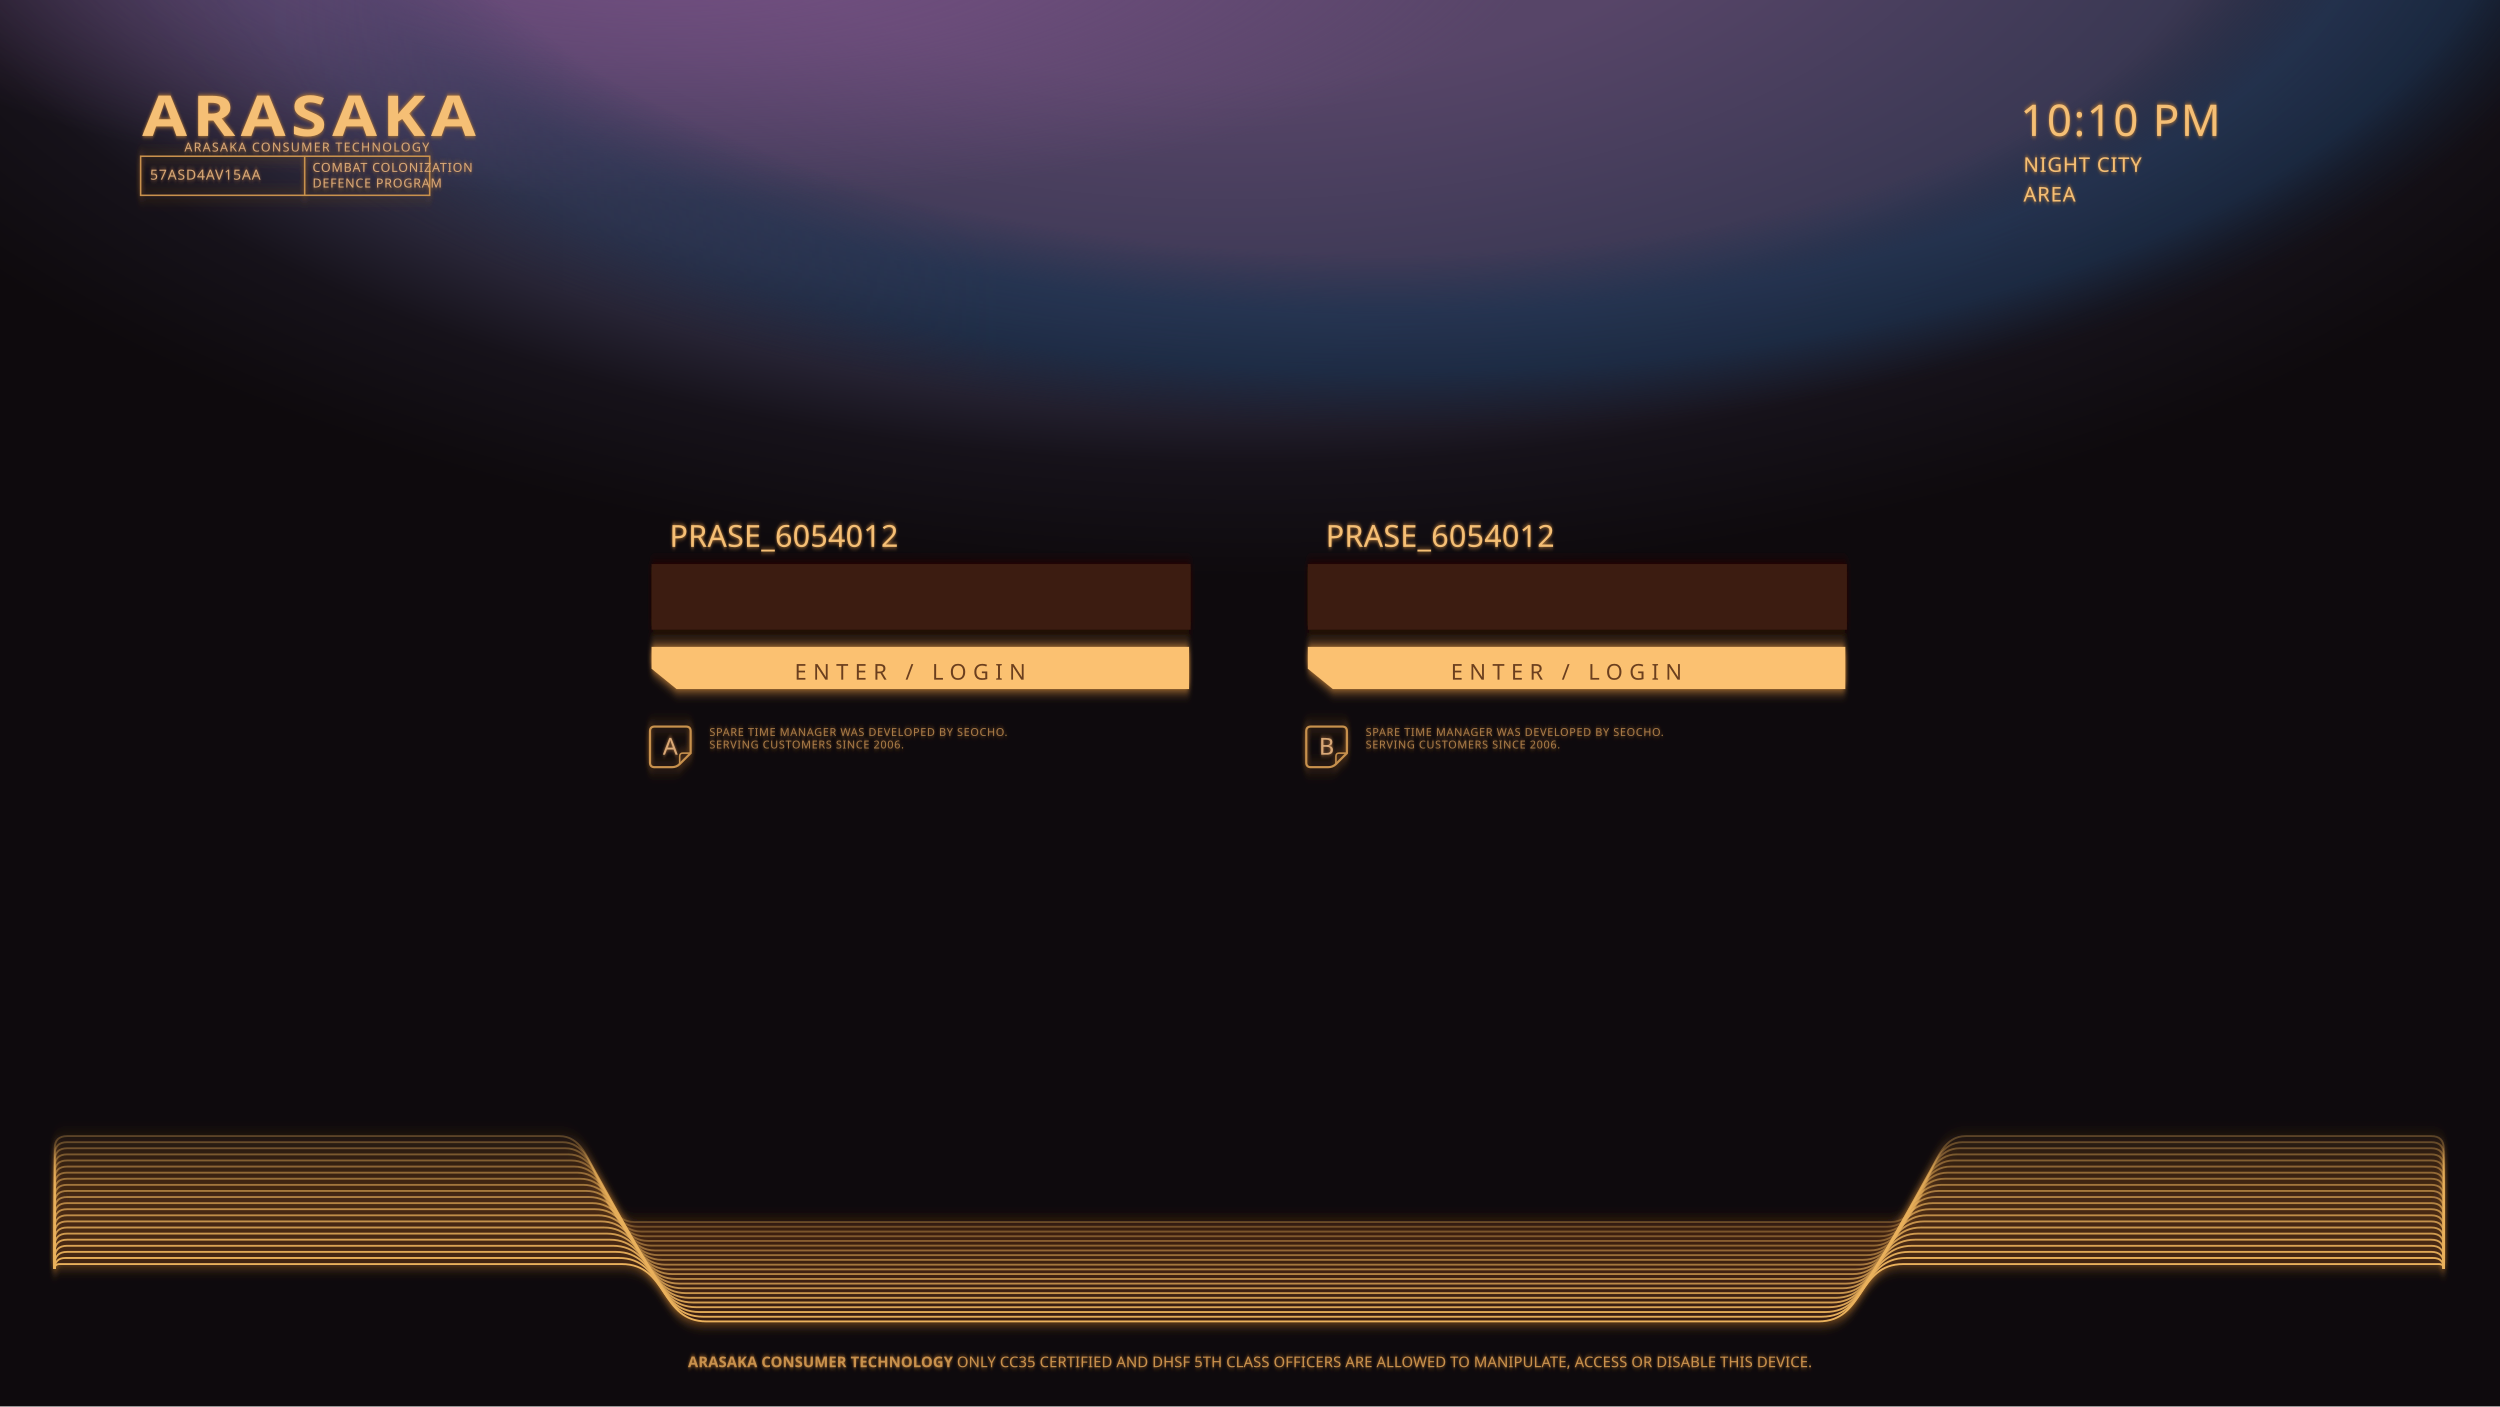
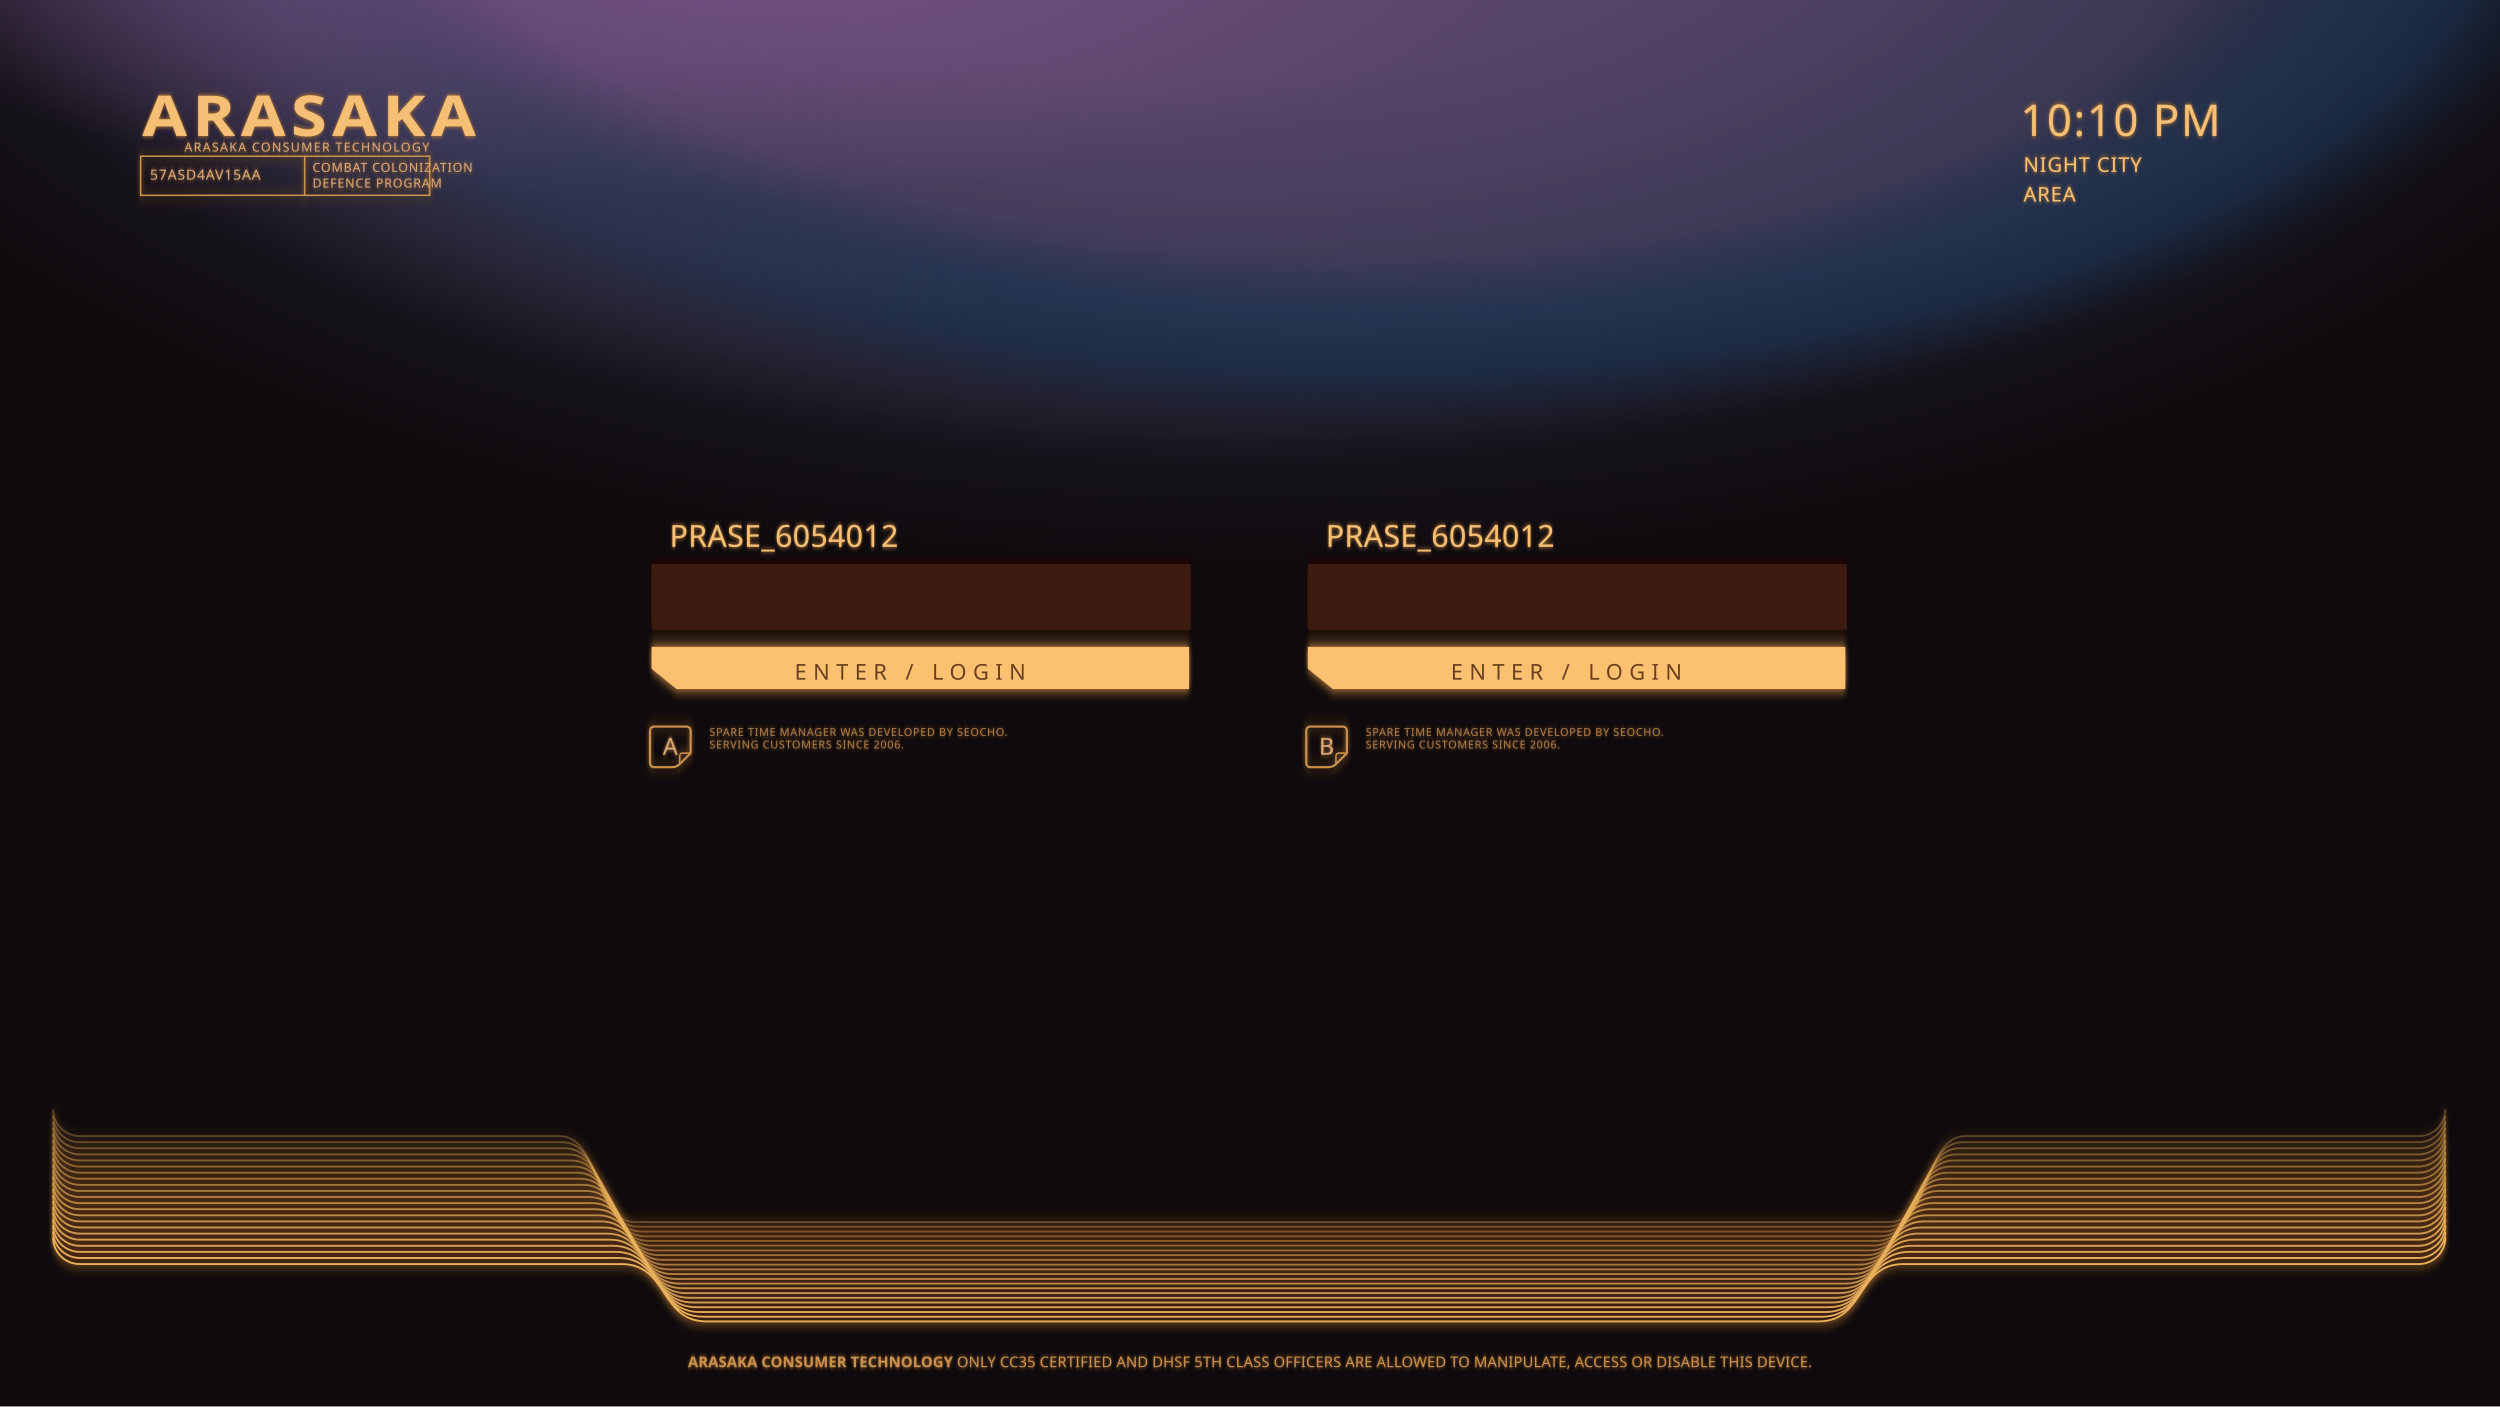
<svg xmlns="http://www.w3.org/2000/svg" width="1600" height="900" viewBox="0 0 1600 900">
  <defs>
    <radialGradient id="hazeblue" gradientUnits="userSpaceOnUse" cx="850" cy="-120" r="1000" gradientTransform="rotate(2 850 -120) translate(850 -120) scale(1 0.47) translate(-850 120)">
      <stop offset="0" stop-color="#223350" stop-opacity="0" />
      <stop offset="0.60" stop-color="#223350" stop-opacity="0" />
      <stop offset="0.68" stop-color="#223350" stop-opacity="0.85" />
      <stop offset="0.76" stop-color="#1a2c46" stop-opacity="0.80" />
      <stop offset="0.84" stop-color="#101d30" stop-opacity="0" />
    </radialGradient>
    <linearGradient id="hazebluefade" x1="0" y1="0" x2="1" y2="0">
      <stop offset="0" stop-color="#000000" />
      <stop offset="0.12" stop-color="#1a1a1a" />
      <stop offset="0.22" stop-color="#7a7a7a" />
      <stop offset="0.40" stop-color="#ffffff" />
      <stop offset="1" stop-color="#ffffff" />
    </linearGradient>
    <mask id="bluemask">
      <rect width="1600" height="900" fill="url(#hazebluefade)" />
    </mask>
    <radialGradient id="haze" gradientUnits="userSpaceOnUse" cx="770" cy="-120" r="1000" gradientTransform="rotate(1.3 770 -120) translate(770 -120) scale(1 0.49) translate(-770 120)">
      <stop offset="0" stop-color="#574568" />
      <stop offset="0.35" stop-color="#574568" />
      <stop offset="0.66" stop-color="#3a3853" />
      <stop offset="0.85" stop-color="#16121a" />
      <stop offset="1" stop-color="#0e0a0d" />
    </radialGradient>
    <radialGradient id="hazelobe" gradientUnits="userSpaceOnUse" cx="430" cy="-40" r="560" gradientTransform="translate(430 -40) scale(1 0.30) translate(-430 40)">
      <stop offset="0" stop-color="#7a5288" stop-opacity="0.85" />
      <stop offset="0.45" stop-color="#7a5288" stop-opacity="0.55" />
      <stop offset="1" stop-color="#7a5288" stop-opacity="0" />
    </radialGradient>
    <g id="letterbox" fill="none" stroke-width="1.4">
      <path d="M 3,0 H 23 Q 26,0 26,3 V 17 L 19,24 Q 17,26 14,26 H 3                Q 0,26 0,23 V 3 Q 0,0 3,0 Z" />
      <path d="M 26,17 H 21 Q 19,17 19,19 V 24" stroke-width="1" />
    </g>
    <g id="entrylines">
      <rect x="417" y="361" width="345" height="42" fill="#3c1c11" />
      <path d="M 417,414 H 761 V 441 H 433 L 417,428 Z" fill="#fbc171" />
      <use href="#letterbox" x="416" y="465" stroke="#c8914d" />
    </g>
    <g id="entrytext" font-family="Rajdhani">
      <text x="428.5" y="350" font-size="19.5" font-weight="500" letter-spacing="0.15" fill="#f5bf75">PRASE_6054012</text>
      <text x="582.5" y="435" font-size="14" font-weight="300" letter-spacing="4.1" fill="#6b3f1e" text-anchor="middle">ENTER / LOGIN</text>
      <g font-size="7" fill="#a97c48" letter-spacing="0.4">
        <text x="454" y="471">SPARE TIME MANAGER WAS DEVELOPED BY SEOCHO.</text>
        <text x="454" y="479">SERVING CUSTOMERS SINCE 2006.</text>
      </g>
    </g>
    <linearGradient id="bandglow" x1="0" y1="727" x2="0" y2="846" gradientUnits="userSpaceOnUse">
      <stop offset="0" stop-color="#371c11" stop-opacity="0" />
      <stop offset="0.45" stop-color="#371c11" stop-opacity="0.55" />
      <stop offset="1" stop-color="#371c11" stop-opacity="1" />
    </linearGradient>
    <filter id="halo" x="-5%" y="-10%" width="110%" height="120%">
      <feGaussianBlur stdDeviation="1.5 4.5" />
      <feColorMatrix type="matrix" values="0.43 0 0 0 0  0 0.32 0 0 0  0 0 0.21 0 0  0 0 0 1.45 0" />
    </filter>
    <filter id="halotext" x="-5%" y="-10%" width="110%" height="120%">
      <feGaussianBlur stdDeviation="1.0 1.6" />
      <feColorMatrix type="matrix" values="0.43 0 0 0 0  0 0.32 0 0 0  0 0 0.21 0 0  0 0 0 1.45 0" />
    </filter>
  </defs>
  <rect width="1600" height="900" fill="#0e0a0d" />
  <rect width="1600" height="900" fill="url(#haze)" />
  <rect width="1600" height="300" fill="url(#hazelobe)" />
  <rect width="1600" height="560" fill="url(#hazeblue)" mask="url(#bluemask)" />
  <use href="#lines" filter="url(#halo)" class="photo" />
  <use href="#text" filter="url(#halotext)" class="photo" />
  <g id="content">
    <g id="lines">
      <g fill="none" stroke="#c8914d" stroke-width="1">
        <rect x="90" y="100" width="185" height="25" />
        <line x1="195" y1="100" x2="195" y2="125" />
      </g>
      <use href="#entrylines" />
      <use href="#entrylines" x="420" />
-       <path d="M 35,727.1 H 358.0 C 384.4,727.1 379.6,782.1 406.0,782.1 H 1210.0 C 1236.4,782.1 1231.6,727.1 1258.0,727.1 H 1564 V 809.0 H 1218.1 C 1188.2,809.0 1193.7,845.7 1163.8,845.7 H 452.2 C 422.3,845.7 427.8,809.0 397.9,809.0 H 35 Z" fill="url(#bandglow)" />
+       <path d="M 34,710.1 C 34,719.49 41.61,727.1 51,727.1 H 358.0 C 384.4,727.1 379.6,782.1 406.0,782.1 H 1210.0 C 1236.4,782.1 1231.6,727.1 1258.0,727.1 H 1548 C 1557.39,727.1 1565,719.49 1565,710.1 V 792 C 1565,801.39 1557.39,809 1548,809 H 1218.1 C 1188.2,809 1193.7,845.7 1163.8,845.7 H 452.2 C 422.3,845.7 427.8,809 397.9,809 H 51 C 41.61,809 34,801.39 34,792 Z" fill="url(#bandglow)" />
      <g fill="none" stroke="#eab15c" stroke-width="1.2">
-         <path d="M 35,812 V 735.1 Q 35,727.1 43,727.1 H 358.0 C 384.4,727.1 379.6,782.1 406.0,782.1 H 1210.0 C 1236.4,782.1 1231.6,727.1 1258.0,727.1 H 1556 Q 1564,727.1 1564,735.1 V 812" stroke-opacity="0.30" />
-         <path d="M 35,812 V 739.0 Q 35,731.0 43,731.0 H 359.9 C 386.5,731.0 381.6,785.1 408.2,785.1 H 1207.8 C 1234.4,785.1 1229.5,731.0 1256.1,731.0 H 1556 Q 1564,731.0 1564,739.0 V 812" stroke-opacity="0.33" />
-         <path d="M 35,812 V 742.9 Q 35,734.9 43,734.9 H 361.8 C 388.5,734.9 383.7,788.2 410.4,788.2 H 1205.6 C 1232.3,788.2 1227.5,734.9 1254.2,734.9 H 1556 Q 1564,734.9 1564,742.9 V 812" stroke-opacity="0.37" />
-         <path d="M 35,812 V 746.8 Q 35,738.8 43,738.8 H 363.7 C 390.6,738.8 385.7,791.2 412.6,791.2 H 1203.4 C 1230.3,791.2 1225.4,738.8 1252.3,738.8 H 1556 Q 1564,738.8 1564,746.8 V 812" stroke-opacity="0.40" />
-         <path d="M 35,812 V 750.7 Q 35,742.7 43,742.7 H 365.6 C 392.7,742.7 387.7,794.2 414.8,794.2 H 1201.2 C 1228.3,794.2 1223.3,742.7 1250.4,742.7 H 1556 Q 1564,742.7 1564,750.7 V 812" stroke-opacity="0.43" />
-         <path d="M 35,812 V 754.6 Q 35,746.6 43,746.6 H 367.5 C 394.7,746.6 389.8,797.2 417.0,797.2 H 1199.0 C 1226.2,797.2 1221.3,746.6 1248.5,746.6 H 1556 Q 1564,746.6 1564,754.6 V 812" stroke-opacity="0.47" />
-         <path d="M 35,812 V 758.5 Q 35,750.5 43,750.5 H 369.4 C 396.8,750.5 391.8,800.3 419.2,800.3 H 1196.8 C 1224.2,800.3 1219.2,750.5 1246.6,750.5 H 1556 Q 1564,750.5 1564,758.5 V 812" stroke-opacity="0.50" />
-         <path d="M 35,812 V 762.4 Q 35,754.4 43,754.4 H 371.3 C 398.9,754.4 393.8,803.3 421.4,803.3 H 1194.6 C 1222.2,803.3 1217.1,754.4 1244.7,754.4 H 1556 Q 1564,754.4 1564,762.4 V 812" stroke-opacity="0.53" />
-         <path d="M 35,812 V 766.3 Q 35,758.3 43,758.3 H 373.2 C 400.9,758.3 395.9,806.3 423.6,806.3 H 1192.4 C 1220.1,806.3 1215.1,758.3 1242.8,758.3 H 1556 Q 1564,758.3 1564,766.3 V 812" stroke-opacity="0.57" />
-         <path d="M 35,812 V 770.2 Q 35,762.2 43,762.2 H 375.1 C 403.0,762.2 397.9,809.4 425.8,809.4 H 1190.2 C 1218.1,809.4 1213.0,762.2 1240.9,762.2 H 1556 Q 1564,762.2 1564,770.2 V 812" stroke-opacity="0.60" />
-         <path d="M 35,812 V 774.1 Q 35,766.1 43,766.1 H 377.0 C 405.1,766.1 399.9,812.4 428.0,812.4 H 1188.0 C 1216.0,812.4 1211.0,766.1 1239.0,766.1 H 1556 Q 1564,766.1 1564,774.1 V 812" stroke-opacity="0.63" />
-         <path d="M 35,812 V 778.0 Q 35,770.0 43,770.0 H 378.9 C 407.1,770.0 402.0,815.4 430.2,815.4 H 1185.8 C 1214.0,815.4 1208.9,770.0 1237.1,770.0 H 1556 Q 1564,770.0 1564,778.0 V 812" stroke-opacity="0.67" />
-         <path d="M 35,812 V 781.9 Q 35,773.9 43,773.9 H 380.8 C 409.2,773.9 404.0,818.5 432.4,818.5 H 1183.6 C 1212.0,818.5 1206.8,773.9 1235.2,773.9 H 1556 Q 1564,773.9 1564,781.9 V 812" stroke-opacity="0.70" />
-         <path d="M 35,812 V 785.8 Q 35,777.8 43,777.8 H 382.7 C 411.2,777.8 406.1,821.5 434.6,821.5 H 1181.4 C 1209.9,821.5 1204.8,777.8 1233.3,777.8 H 1556 Q 1564,777.8 1564,785.8 V 812" stroke-opacity="0.73" />
-         <path d="M 35,812 V 789.7 Q 35,781.7 43,781.7 H 384.6 C 413.3,781.7 408.1,824.5 436.8,824.5 H 1179.2 C 1207.9,824.5 1202.7,781.7 1231.4,781.7 H 1556 Q 1564,781.7 1564,789.7 V 812" stroke-opacity="0.77" />
-         <path d="M 35,812 V 793.6 Q 35,785.6 43,785.6 H 386.5 C 415.4,785.6 410.1,827.6 439.0,827.6 H 1177.0 C 1205.9,827.6 1200.6,785.6 1229.5,785.6 H 1556 Q 1564,785.6 1564,793.6 V 812" stroke-opacity="0.80" />
-         <path d="M 35,812 V 797.5 Q 35,789.5 43,789.5 H 388.4 C 417.4,789.5 412.2,830.6 441.2,830.6 H 1174.8 C 1203.8,830.6 1198.6,789.5 1227.6,789.5 H 1556 Q 1564,789.5 1564,797.5 V 812" stroke-opacity="0.83" />
-         <path d="M 35,812 V 801.4 Q 35,793.4 43,793.4 H 390.3 C 419.5,793.4 414.2,833.6 443.4,833.6 H 1172.6 C 1201.8,833.6 1196.5,793.4 1225.7,793.4 H 1556 Q 1564,793.4 1564,801.4 V 812" stroke-opacity="0.87" />
-         <path d="M 35,812 V 805.3 Q 35,797.3 43,797.3 H 392.2 C 421.6,797.3 416.2,836.6 445.6,836.6 H 1170.4 C 1199.8,836.6 1194.4,797.3 1223.8,797.3 H 1556 Q 1564,797.3 1564,805.3 V 812" stroke-opacity="0.90" />
-         <path d="M 35,812 V 809.2 Q 35,801.2 43,801.2 H 394.1 C 423.6,801.2 418.3,839.7 447.8,839.7 H 1168.2 C 1197.7,839.7 1192.4,801.2 1221.9,801.2 H 1556 Q 1564,801.2 1564,809.2 V 812" stroke-opacity="0.93" />
-         <path d="M 35,812 Q 35,805.1 41.9,805.1 H 396.0 C 425.7,805.1 420.3,842.7 450.0,842.7 H 1166.0 C 1195.7,842.7 1190.3,805.1 1220.0,805.1 H 1557.1 Q 1564,805.1 1564,812" stroke-opacity="0.97" />
-         <path d="M 35,812 Q 35,809.0 38,809.0 H 397.9 C 427.8,809.0 422.3,845.7 452.2,845.7 H 1163.8 C 1193.7,845.7 1188.2,809.0 1218.1,809.0 H 1561 Q 1564,809.0 1564,812" stroke-opacity="1.00" />
+         <path d="M 34,710.1 C 34,719.49 41.61,727.1 51,727.1 H 358.0 C 384.4,727.1 379.6,782.1 406.0,782.1 H 1210.0 C 1236.4,782.1 1231.6,727.1 1258.0,727.1 H 1548 C 1557.39,727.1 1565,719.49 1565,710.1" stroke-opacity="0.30" />
+         <path d="M 34,714 C 34,723.39 41.61,731 51,731 H 359.9 C 386.5,731.0 381.6,785.1 408.2,785.1 H 1207.8 C 1234.4,785.1 1229.5,731.0 1256.1,731.0 H 1548 C 1557.39,731 1565,723.39 1565,714" stroke-opacity="0.33" />
+         <path d="M 34,717.9 C 34,727.29 41.61,734.9 51,734.9 H 361.8 C 388.5,734.9 383.7,788.2 410.4,788.2 H 1205.6 C 1232.3,788.2 1227.5,734.9 1254.2,734.9 H 1548 C 1557.39,734.9 1565,727.29 1565,717.9" stroke-opacity="0.37" />
+         <path d="M 34,721.8 C 34,731.19 41.61,738.8 51,738.8 H 363.7 C 390.6,738.8 385.7,791.2 412.6,791.2 H 1203.4 C 1230.3,791.2 1225.4,738.8 1252.3,738.8 H 1548 C 1557.39,738.8 1565,731.19 1565,721.8" stroke-opacity="0.40" />
+         <path d="M 34,725.7 C 34,735.09 41.61,742.7 51,742.7 H 365.6 C 392.7,742.7 387.7,794.2 414.8,794.2 H 1201.2 C 1228.3,794.2 1223.3,742.7 1250.4,742.7 H 1548 C 1557.39,742.7 1565,735.09 1565,725.7" stroke-opacity="0.43" />
+         <path d="M 34,729.6 C 34,738.99 41.61,746.6 51,746.6 H 367.5 C 394.7,746.6 389.8,797.2 417.0,797.2 H 1199.0 C 1226.2,797.2 1221.3,746.6 1248.5,746.6 H 1548 C 1557.39,746.6 1565,738.99 1565,729.6" stroke-opacity="0.47" />
+         <path d="M 34,733.5 C 34,742.89 41.61,750.5 51,750.5 H 369.4 C 396.8,750.5 391.8,800.3 419.2,800.3 H 1196.8 C 1224.2,800.3 1219.2,750.5 1246.6,750.5 H 1548 C 1557.39,750.5 1565,742.89 1565,733.5" stroke-opacity="0.50" />
+         <path d="M 34,737.4 C 34,746.79 41.61,754.4 51,754.4 H 371.3 C 398.9,754.4 393.8,803.3 421.4,803.3 H 1194.6 C 1222.2,803.3 1217.1,754.4 1244.7,754.4 H 1548 C 1557.39,754.4 1565,746.79 1565,737.4" stroke-opacity="0.53" />
+         <path d="M 34,741.3 C 34,750.69 41.61,758.3 51,758.3 H 373.2 C 400.9,758.3 395.9,806.3 423.6,806.3 H 1192.4 C 1220.1,806.3 1215.1,758.3 1242.8,758.3 H 1548 C 1557.39,758.3 1565,750.69 1565,741.3" stroke-opacity="0.57" />
+         <path d="M 34,745.2 C 34,754.59 41.61,762.2 51,762.2 H 375.1 C 403.0,762.2 397.9,809.4 425.8,809.4 H 1190.2 C 1218.1,809.4 1213.0,762.2 1240.9,762.2 H 1548 C 1557.39,762.2 1565,754.59 1565,745.2" stroke-opacity="0.60" />
+         <path d="M 34,749.1 C 34,758.49 41.61,766.1 51,766.1 H 377.0 C 405.1,766.1 399.9,812.4 428.0,812.4 H 1188.0 C 1216.0,812.4 1211.0,766.1 1239.0,766.1 H 1548 C 1557.39,766.1 1565,758.49 1565,749.1" stroke-opacity="0.63" />
+         <path d="M 34,753 C 34,762.39 41.61,770 51,770 H 378.9 C 407.1,770.0 402.0,815.4 430.2,815.4 H 1185.8 C 1214.0,815.4 1208.9,770.0 1237.1,770.0 H 1548 C 1557.39,770 1565,762.39 1565,753" stroke-opacity="0.67" />
+         <path d="M 34,756.9 C 34,766.29 41.61,773.9 51,773.9 H 380.8 C 409.2,773.9 404.0,818.5 432.4,818.5 H 1183.6 C 1212.0,818.5 1206.8,773.9 1235.2,773.9 H 1548 C 1557.39,773.9 1565,766.29 1565,756.9" stroke-opacity="0.70" />
+         <path d="M 34,760.8 C 34,770.19 41.61,777.8 51,777.8 H 382.7 C 411.2,777.8 406.1,821.5 434.6,821.5 H 1181.4 C 1209.9,821.5 1204.8,777.8 1233.3,777.8 H 1548 C 1557.39,777.8 1565,770.19 1565,760.8" stroke-opacity="0.73" />
+         <path d="M 34,764.7 C 34,774.09 41.61,781.7 51,781.7 H 384.6 C 413.3,781.7 408.1,824.5 436.8,824.5 H 1179.2 C 1207.9,824.5 1202.7,781.7 1231.4,781.7 H 1548 C 1557.39,781.7 1565,774.09 1565,764.7" stroke-opacity="0.77" />
+         <path d="M 34,768.6 C 34,777.99 41.61,785.6 51,785.6 H 386.5 C 415.4,785.6 410.1,827.6 439.0,827.6 H 1177.0 C 1205.9,827.6 1200.6,785.6 1229.5,785.6 H 1548 C 1557.39,785.6 1565,777.99 1565,768.6" stroke-opacity="0.80" />
+         <path d="M 34,772.5 C 34,781.89 41.61,789.5 51,789.5 H 388.4 C 417.4,789.5 412.2,830.6 441.2,830.6 H 1174.8 C 1203.8,830.6 1198.6,789.5 1227.6,789.5 H 1548 C 1557.39,789.5 1565,781.89 1565,772.5" stroke-opacity="0.83" />
+         <path d="M 34,776.4 C 34,785.79 41.61,793.4 51,793.4 H 390.3 C 419.5,793.4 414.2,833.6 443.4,833.6 H 1172.6 C 1201.8,833.6 1196.5,793.4 1225.7,793.4 H 1548 C 1557.39,793.4 1565,785.79 1565,776.4" stroke-opacity="0.87" />
+         <path d="M 34,780.3 C 34,789.69 41.61,797.3 51,797.3 H 392.2 C 421.6,797.3 416.2,836.6 445.6,836.6 H 1170.4 C 1199.8,836.6 1194.4,797.3 1223.8,797.3 H 1548 C 1557.39,797.3 1565,789.69 1565,780.3" stroke-opacity="0.90" />
+         <path d="M 34,784.2 C 34,793.59 41.61,801.2 51,801.2 H 394.1 C 423.6,801.2 418.3,839.7 447.8,839.7 H 1168.2 C 1197.7,839.7 1192.4,801.2 1221.9,801.2 H 1548 C 1557.39,801.2 1565,793.59 1565,784.2" stroke-opacity="0.93" />
+         <path d="M 34,788.1 C 34,797.49 41.61,805.1 51,805.1 H 396.0 C 425.7,805.1 420.3,842.7 450.0,842.7 H 1166.0 C 1195.7,842.7 1190.3,805.1 1220.0,805.1 H 1548 C 1557.39,805.1 1565,797.49 1565,788.1" stroke-opacity="0.97" />
+         <path d="M 34,792 C 34,801.39 41.61,809 51,809 H 397.9 C 427.8,809.0 422.3,845.7 452.2,845.7 H 1163.8 C 1193.7,845.7 1188.2,809.0 1218.1,809.0 H 1548 C 1557.39,809 1565,801.39 1565,792" stroke-opacity="1.00" />
      </g>
    </g>
    <g id="text" font-family="Rajdhani">
      <g fill="#f5bf75">
        <text transform="translate(91 87) scale(1.155 1)" font-size="36" font-weight="700" letter-spacing="3">ARASAKA</text>
        <text x="118" y="97" font-size="8" letter-spacing="0.8" fill="#d9a877">ARASAKA CONSUMER TECHNOLOGY</text>
        <g font-size="8" fill="#d9a877" letter-spacing="0.5">
          <text x="96" y="115" font-size="9">57ASD4AV15AA</text>
          <text x="200" y="110">COMBAT COLONIZATION</text>
          <text x="200" y="120">DEFENCE PROGRAM</text>
        </g>
        <text x="1293" y="87" font-size="28" font-weight="500" letter-spacing="1">10:10 PM</text>
        <text x="1295" y="110" font-size="13" font-weight="500" letter-spacing="0.5">NIGHT CITY</text>
        <text x="1295" y="129" font-size="13" font-weight="500" letter-spacing="0.5">AREA</text>
      </g>
      <use href="#entrytext" />
      <use href="#entrytext" x="420" />
      <g font-size="15" fill="#d9a877" text-anchor="middle">
        <text x="429" y="483">A</text>
        <text x="849" y="483">B</text>
      </g>
      <text x="800" y="875" font-size="9.5" letter-spacing="0.06" fill="#c8914d" text-anchor="middle">
        <tspan font-weight="700">ARASAKA CONSUMER TECHNOLOGY</tspan>  ONLY CC35 CERTIFIED AND DHSF 5TH CLASS OFFICERS ARE ALLOWED TO MANIPULATE, ACCESS OR DISABLE THIS DEVICE.</text>
    </g>
  </g>
</svg>
